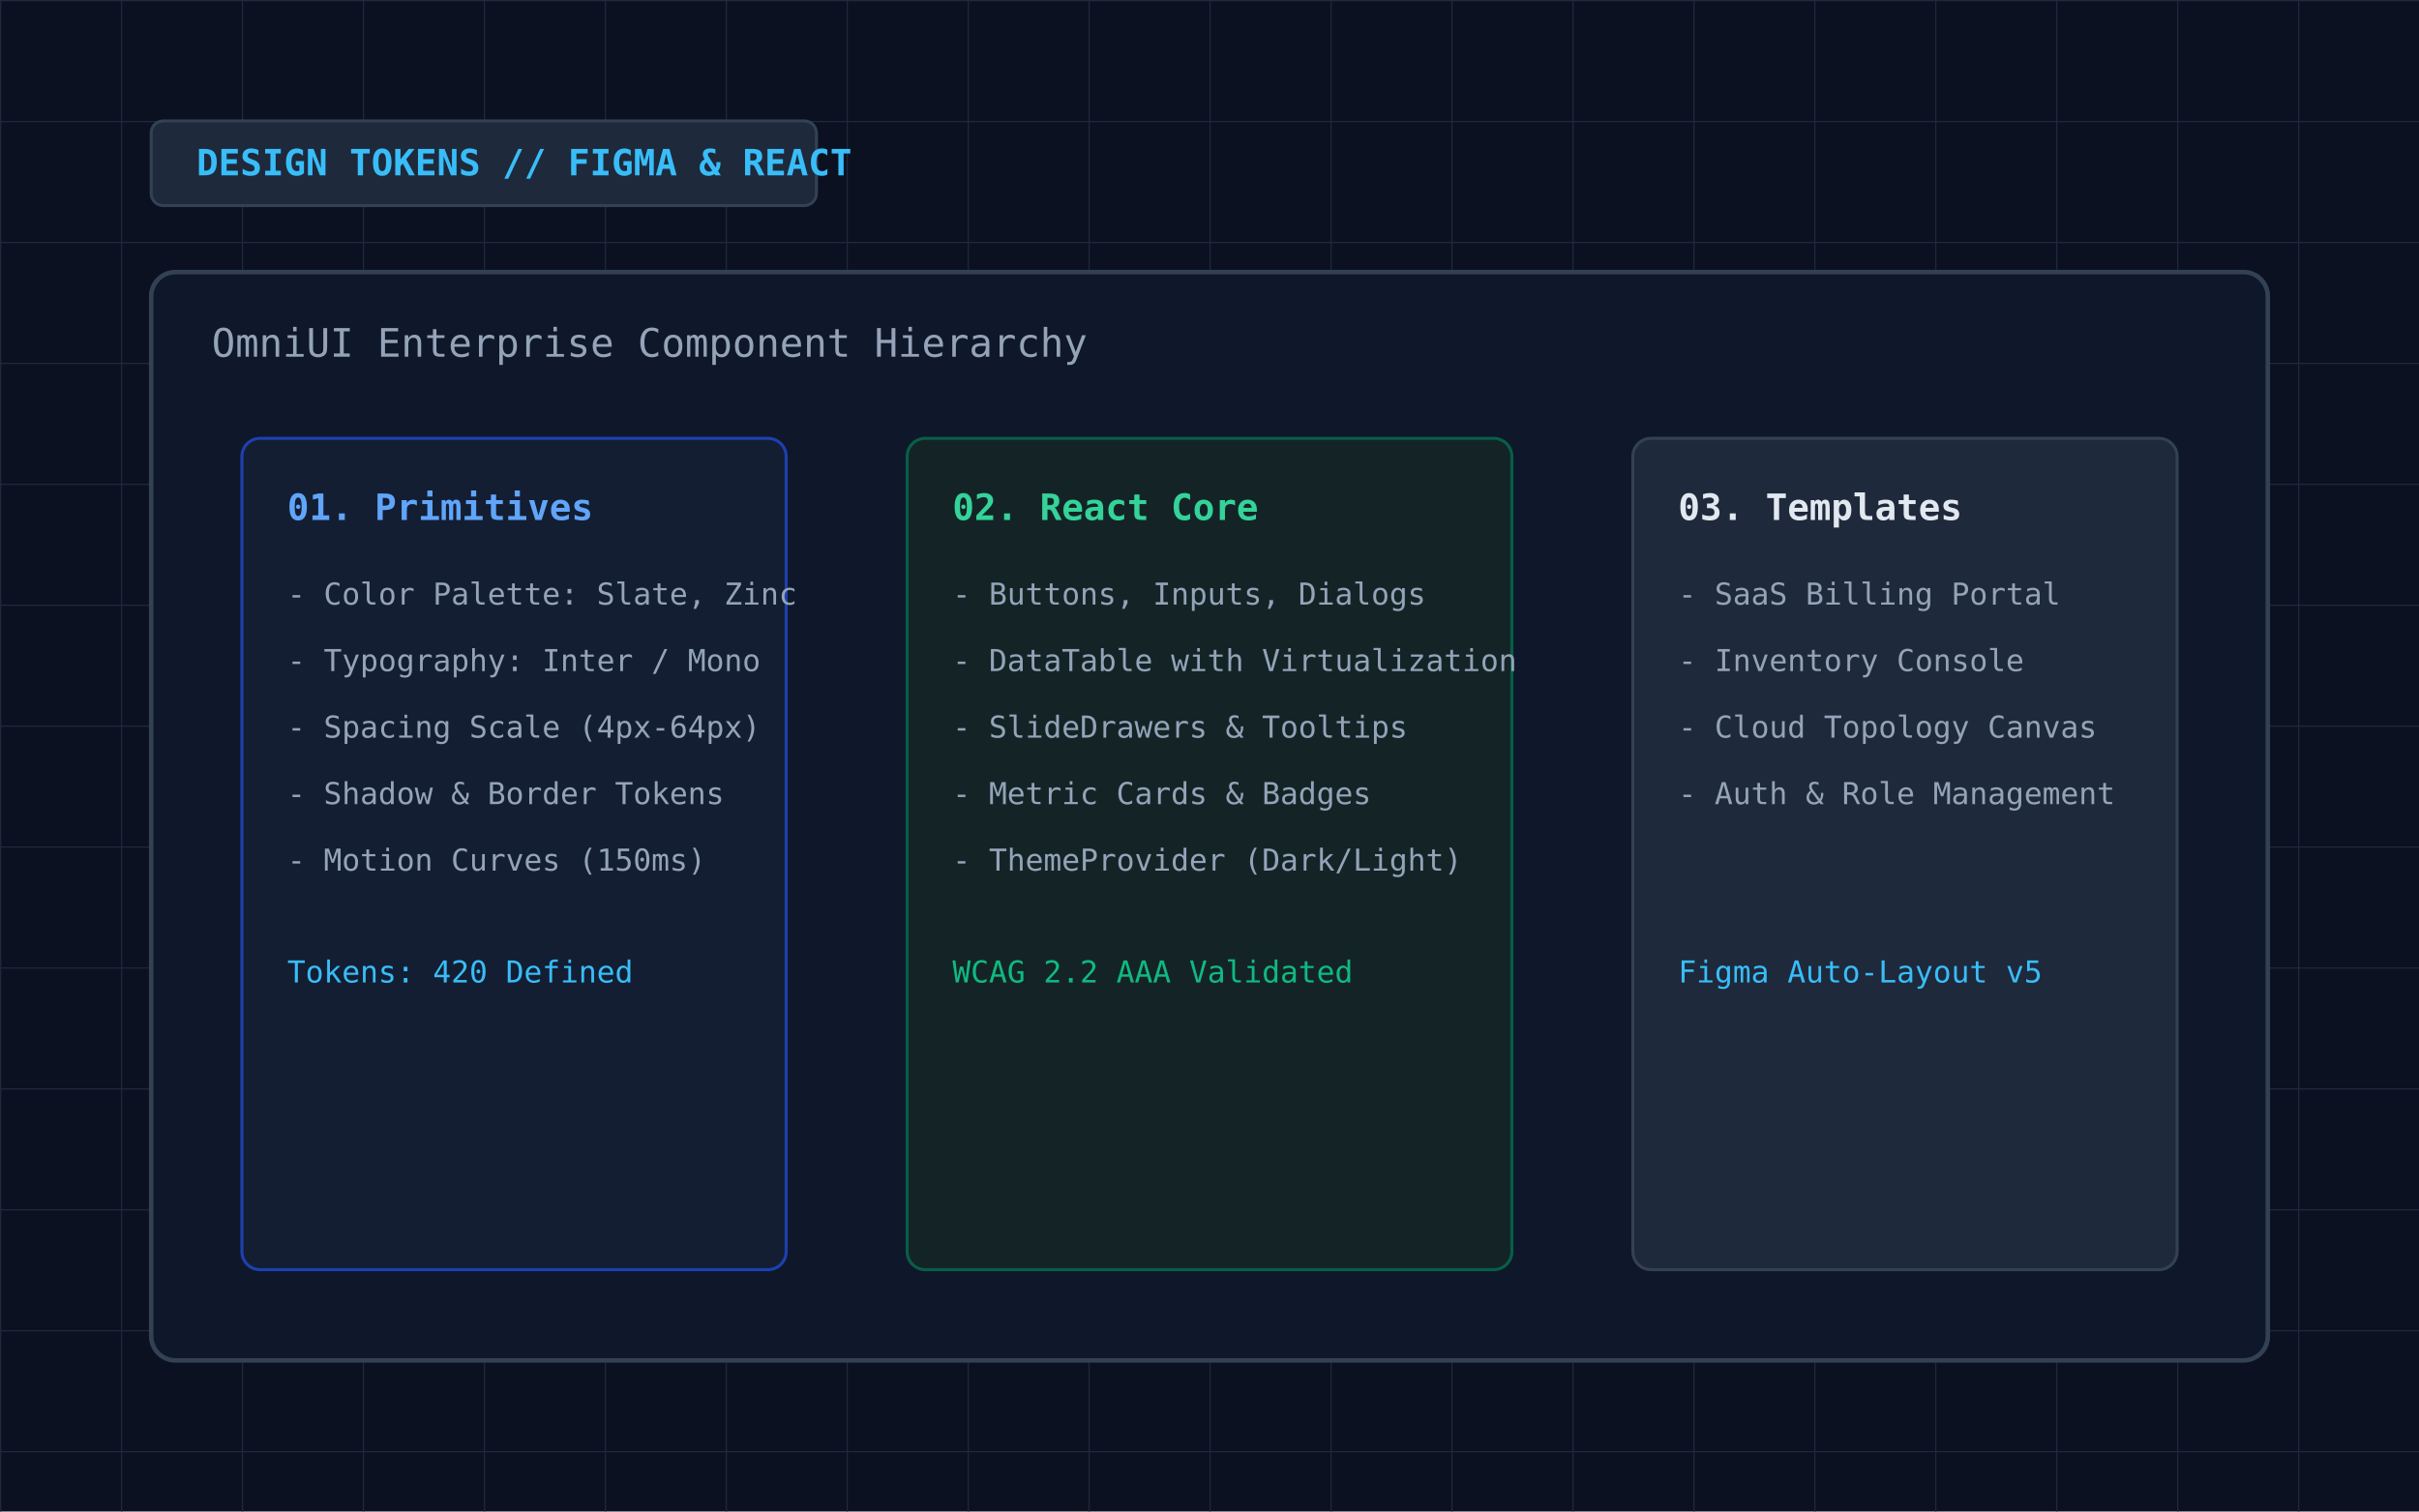
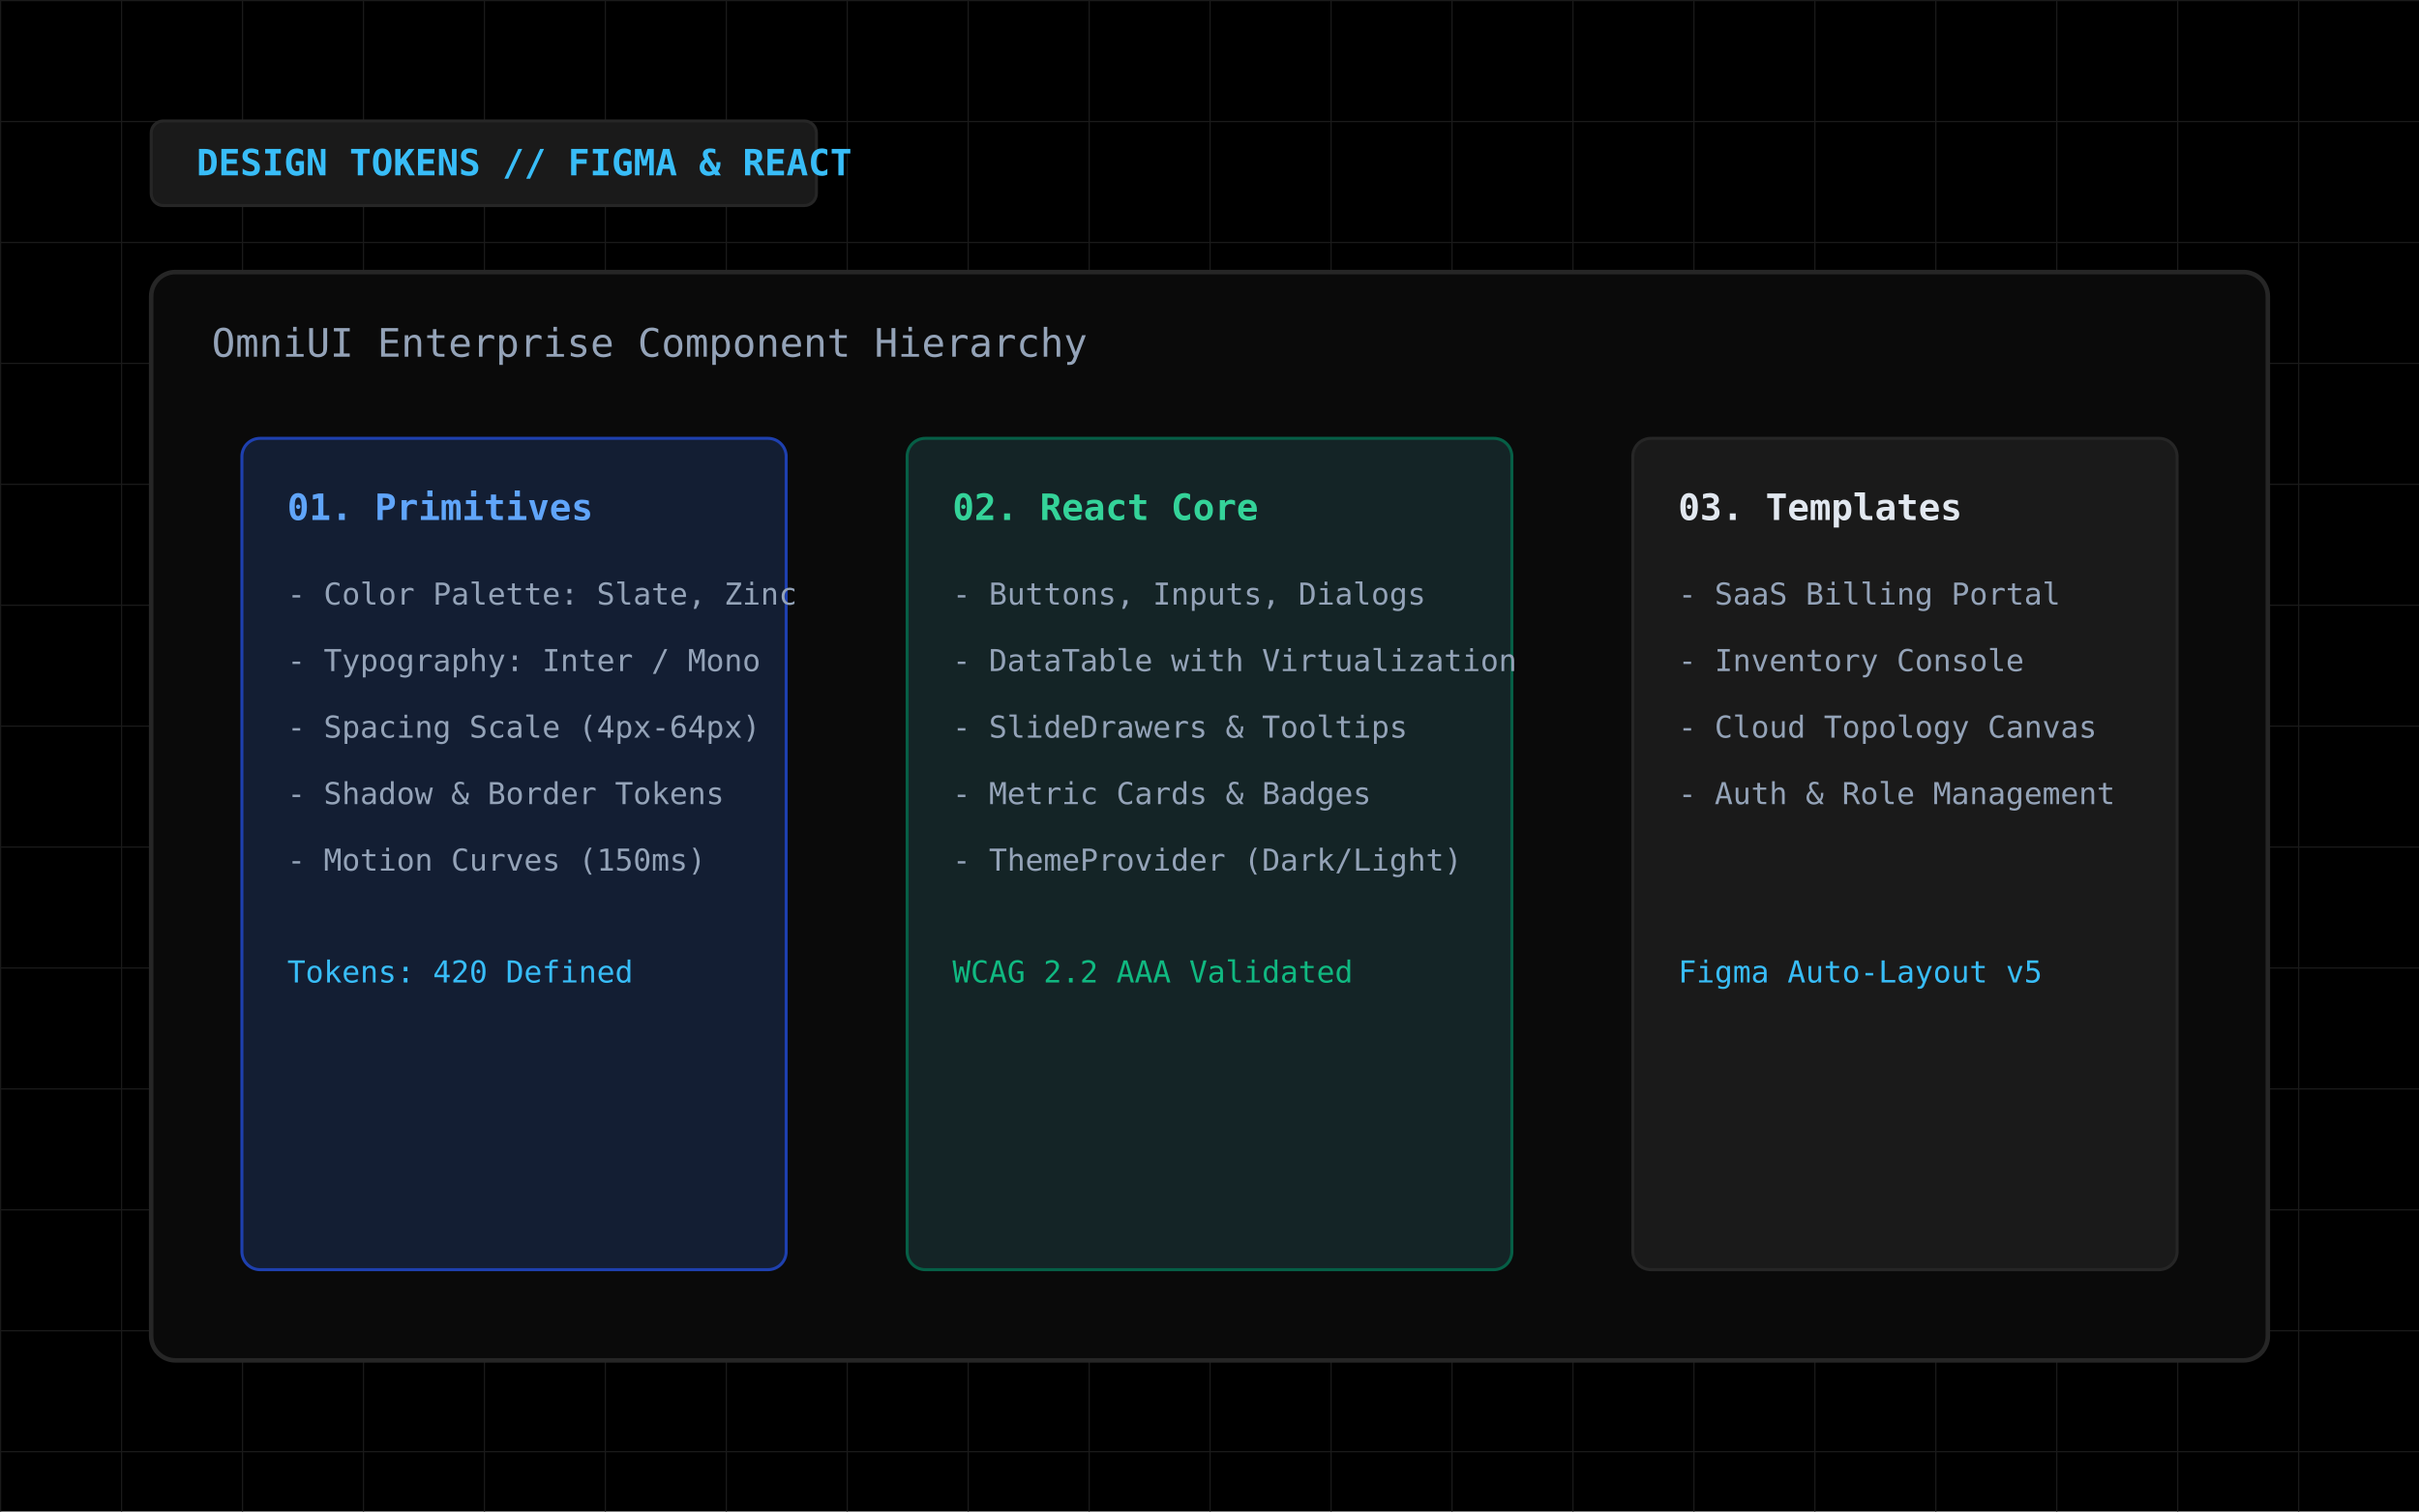
<svg xmlns="http://www.w3.org/2000/svg" viewBox="0 0 800 500" width="800" height="500">
-   <rect width="800" height="500" fill="#0b1120" />
+   <rect width="800" height="500" fill="#000000" />
  <defs>
    <pattern id="grid" width="40" height="40" patternUnits="userSpaceOnUse">
-       <path d="M 40 0 L 0 0 0 40" fill="none" stroke="#1e293b" stroke-width="0.8" />
+       <path d="M 40 0 L 0 0 0 40" fill="none" stroke="#1a1a1a" stroke-width="0.8" />
    </pattern>
  </defs>
  <rect width="800" height="500" fill="url(#grid)" />
-   <rect x="50" y="40" width="220" height="28" rx="4" fill="#1e293b" stroke="#334155" stroke-width="1" />
+   <rect x="50" y="40" width="220" height="28" rx="4" fill="#1a1a1a" stroke="#262626" stroke-width="1" />
  <text x="65" y="58" font-family="monospace" font-size="12" fill="#38bdf8" font-weight="bold">DESIGN TOKENS // FIGMA &amp; REACT</text>
-   <rect x="50" y="90" width="700" height="360" rx="8" fill="#0f172a" stroke="#334155" stroke-width="1.5" />
+   <rect x="50" y="90" width="700" height="360" rx="8" fill="#0a0a0a" stroke="#262626" stroke-width="1.5" />
  <text x="70" y="118" font-family="monospace" font-size="13" fill="#94a3b8">OmniUI Enterprise Component Hierarchy</text>
  <rect x="80" y="145" width="180" height="275" rx="6" fill="#131e33" stroke="#1e40af" stroke-width="1" />
  <text x="95" y="172" font-family="monospace" font-size="12" fill="#60a5fa" font-weight="bold">01. Primitives</text>
  <text x="95" y="200" font-family="monospace" font-size="10" fill="#94a3b8">- Color Palette: Slate, Zinc</text>
  <text x="95" y="222" font-family="monospace" font-size="10" fill="#94a3b8">- Typography: Inter / Mono</text>
  <text x="95" y="244" font-family="monospace" font-size="10" fill="#94a3b8">- Spacing Scale (4px-64px)</text>
  <text x="95" y="266" font-family="monospace" font-size="10" fill="#94a3b8">- Shadow &amp; Border Tokens</text>
  <text x="95" y="288" font-family="monospace" font-size="10" fill="#94a3b8">- Motion Curves (150ms)</text>
  <text x="95" y="325" font-family="monospace" font-size="10" fill="#38bdf8">Tokens: 420 Defined</text>
  <rect x="300" y="145" width="200" height="275" rx="6" fill="#142426" stroke="#065f46" stroke-width="1" />
  <text x="315" y="172" font-family="monospace" font-size="12" fill="#34d399" font-weight="bold">02. React Core</text>
  <text x="315" y="200" font-family="monospace" font-size="10" fill="#94a3b8">- Buttons, Inputs, Dialogs</text>
  <text x="315" y="222" font-family="monospace" font-size="10" fill="#94a3b8">- DataTable with Virtualization</text>
  <text x="315" y="244" font-family="monospace" font-size="10" fill="#94a3b8">- SlideDrawers &amp; Tooltips</text>
  <text x="315" y="266" font-family="monospace" font-size="10" fill="#94a3b8">- Metric Cards &amp; Badges</text>
  <text x="315" y="288" font-family="monospace" font-size="10" fill="#94a3b8">- ThemeProvider (Dark/Light)</text>
  <text x="315" y="325" font-family="monospace" font-size="10" fill="#10b981">WCAG 2.2 AAA Validated</text>
-   <rect x="540" y="145" width="180" height="275" rx="6" fill="#1e293b" stroke="#334155" stroke-width="1" />
+   <rect x="540" y="145" width="180" height="275" rx="6" fill="#1a1a1a" stroke="#262626" stroke-width="1" />
  <text x="555" y="172" font-family="monospace" font-size="12" fill="#e2e8f0" font-weight="bold">03. Templates</text>
  <text x="555" y="200" font-family="monospace" font-size="10" fill="#94a3b8">- SaaS Billing Portal</text>
  <text x="555" y="222" font-family="monospace" font-size="10" fill="#94a3b8">- Inventory Console</text>
  <text x="555" y="244" font-family="monospace" font-size="10" fill="#94a3b8">- Cloud Topology Canvas</text>
  <text x="555" y="266" font-family="monospace" font-size="10" fill="#94a3b8">- Auth &amp; Role Management</text>
  <text x="555" y="325" font-family="monospace" font-size="10" fill="#38bdf8">Figma Auto-Layout v5</text>
</svg>
